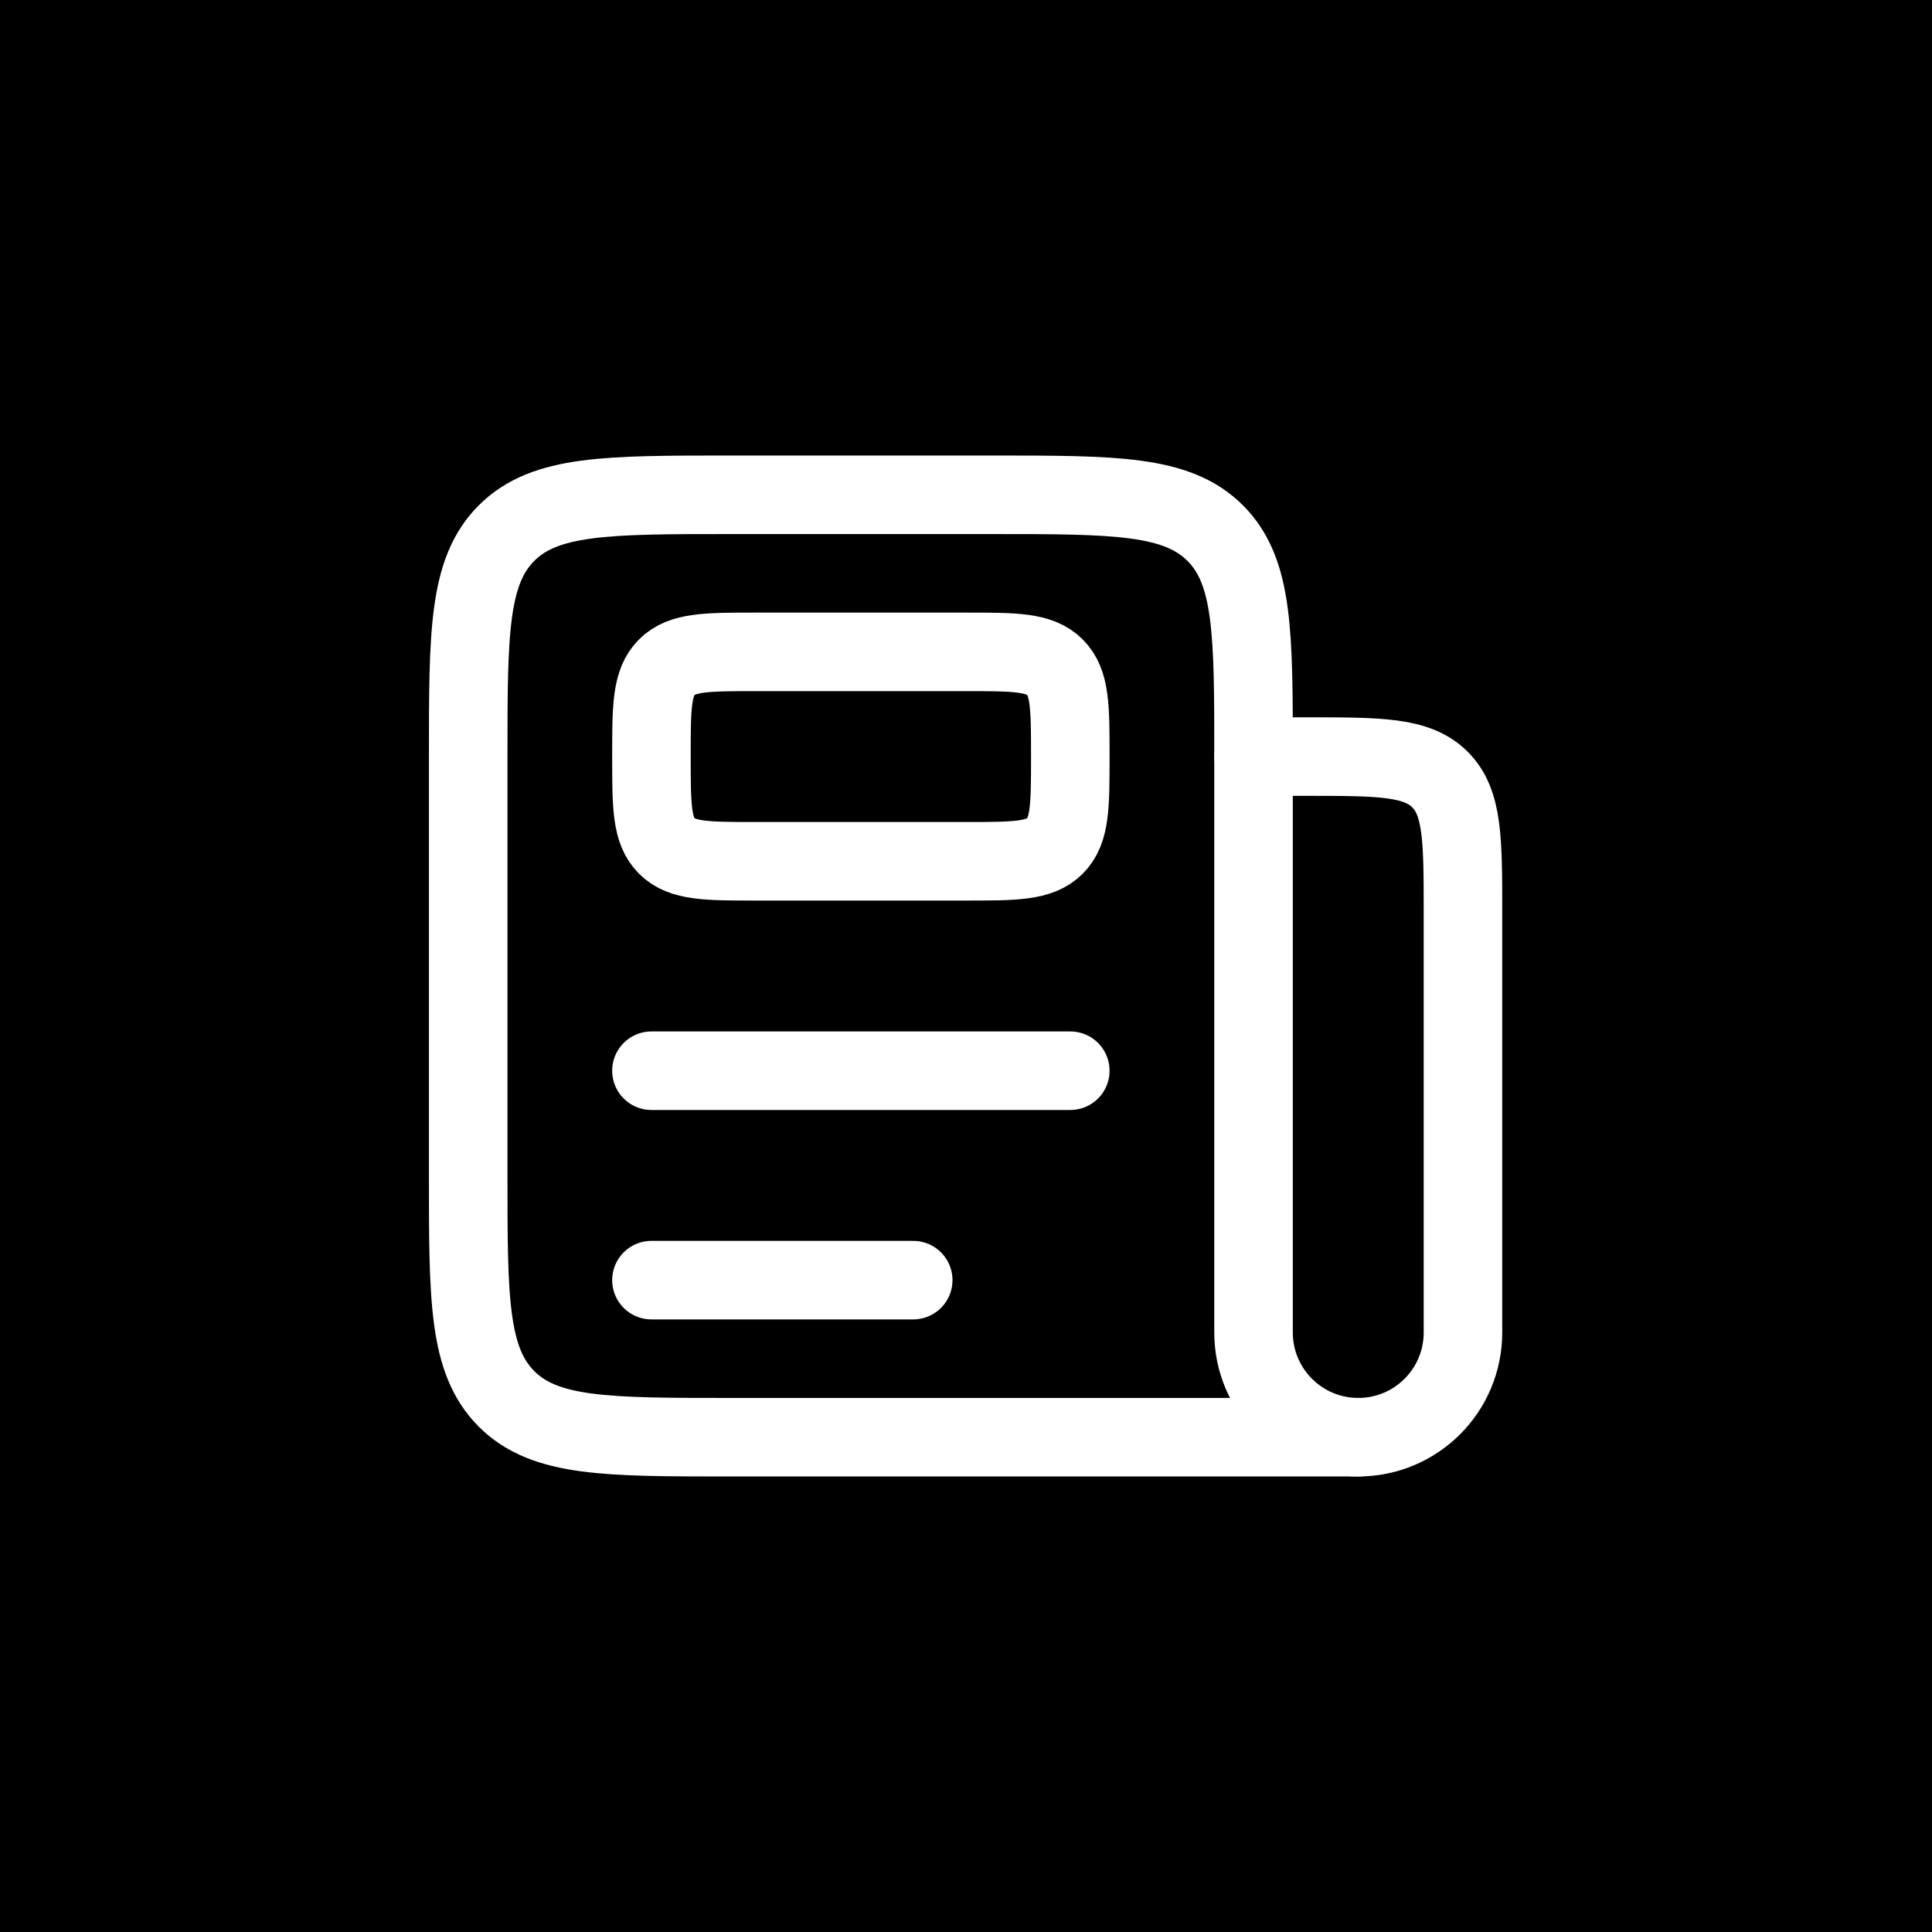
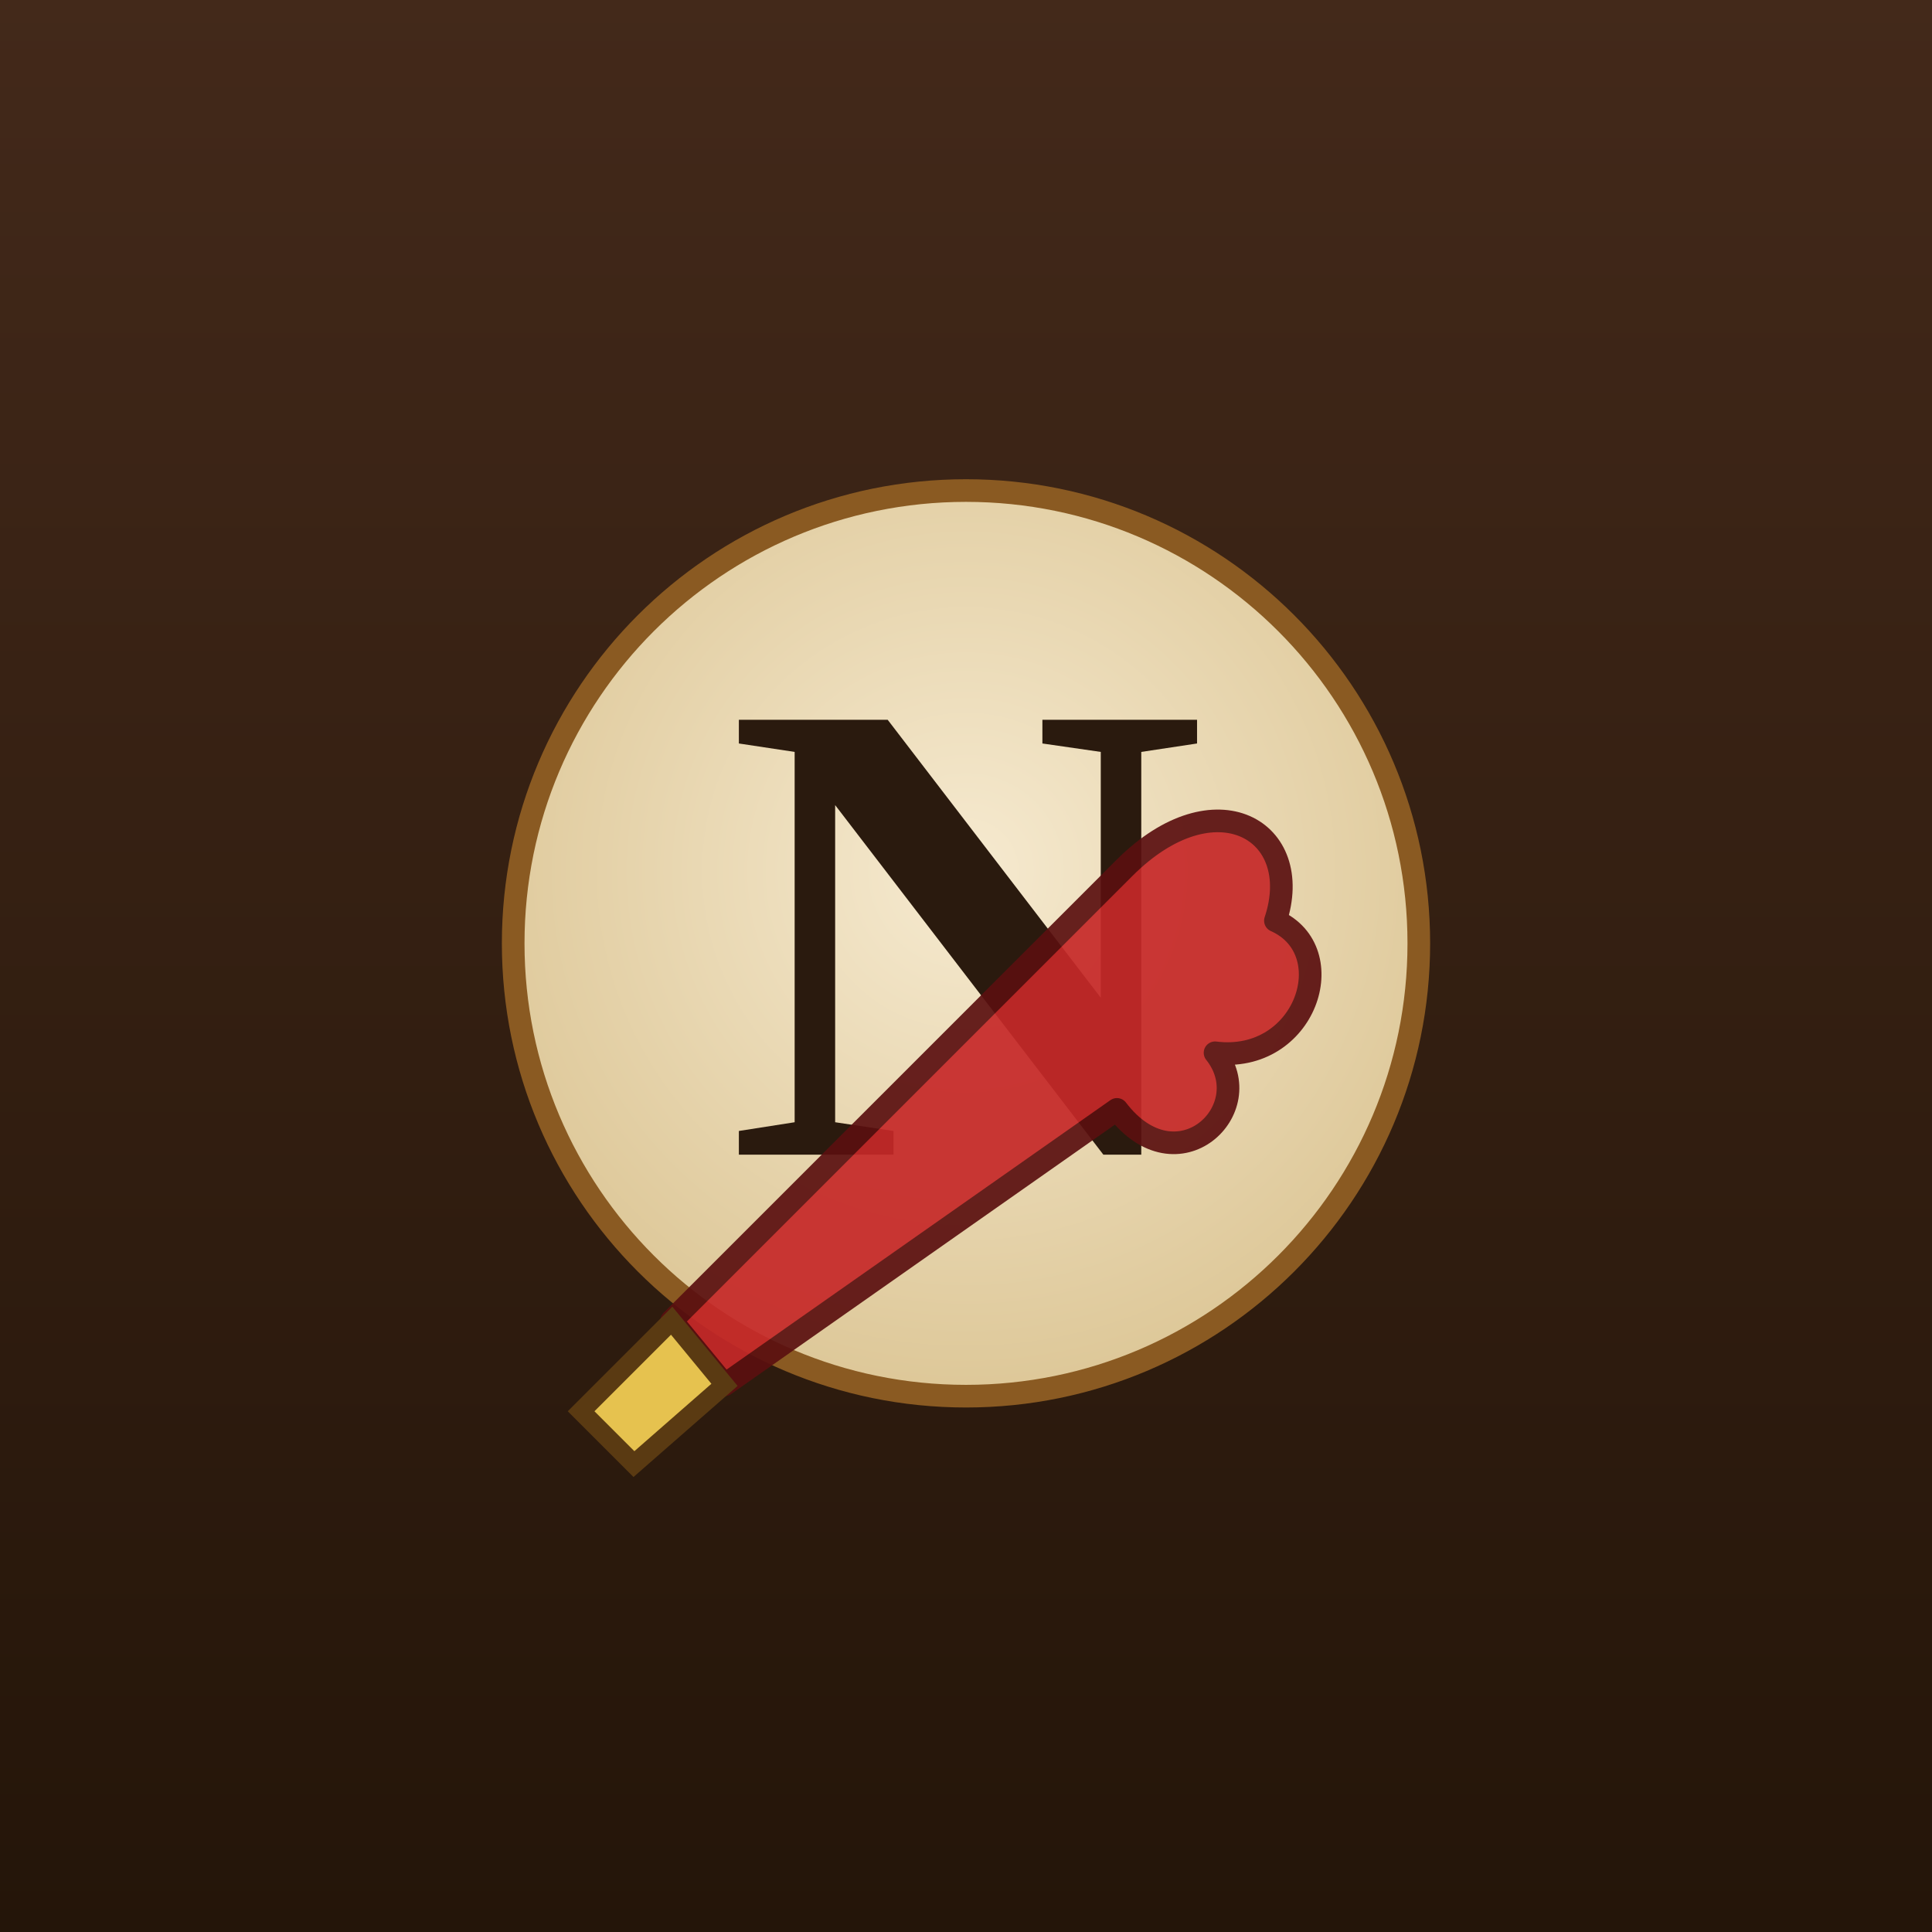
<svg xmlns="http://www.w3.org/2000/svg" width="512" height="512" viewBox="0 0 512 512">
-   <rect width="512" height="512" fill="#000000" />
-   <g transform="translate(89.5 89.5) scale(13.875)" stroke="white" stroke-width="1.5" stroke-linejoin="round" fill="none">
-     <path d="M19.492 21H7.492C5.135 21 3.957 21 3.224 20.268C2.492 19.535 2.492 18.357 2.492 16V8C2.492 5.643 2.492 4.464 3.224 3.732C3.957 3 5.135 3 7.492 3H12.492C14.849 3 16.028 3 16.76 3.732C17.492 4.464 17.492 5.643 17.492 8" stroke-linecap="round" />
-     <path d="M11.992 6H7.992C7.049 6 6.578 6 6.285 6.293C5.992 6.586 5.992 7.057 5.992 8C5.992 8.943 5.992 9.414 6.285 9.707C6.578 10 7.049 10 7.992 10H11.992C12.935 10 13.406 10 13.699 9.707C13.992 9.414 13.992 8.943 13.992 8C13.992 7.057 13.992 6.586 13.699 6.293C13.406 6 12.935 6 11.992 6Z" stroke-linecap="round" />
-     <path d="M5.992 14L13.992 14" stroke-linecap="round" />
-     <path d="M5.992 18H10.992" stroke-linecap="round" />
-     <path d="M17.492 8H18.492C19.906 8 20.613 8 21.053 8.439C21.492 8.879 21.492 9.586 21.492 11V19C21.492 20.105 20.597 21 19.492 21C18.388 21 17.492 20.105 17.492 19V8Z" />
+   <defs>
+     <linearGradient id="wood" x1="0" y1="0" x2="0" y2="1">
+       <stop offset="0" stop-color="#43291a" />
+       <stop offset="1" stop-color="#241509" />
+     </linearGradient>
+     <radialGradient id="parch" cx="0.5" cy="0.42" r="0.7">
+       <stop offset="0" stop-color="#f6ead0" />
+       <stop offset="1" stop-color="#d8c08c" />
+     </radialGradient>
+   </defs>
+   <rect width="512" height="512" fill="url(#wood)" />
+   <circle cx="256" cy="250" r="120" fill="url(#parch)" stroke="#8a5a22" stroke-width="6" />
+   <text x="256" y="306" text-anchor="middle" font-family="Georgia, 'Times New Roman', serif" font-weight="700" font-size="176" fill="#2a1a0e">N</text>
+   <g stroke="#5a0f0f" stroke-width="6" stroke-linejoin="round" stroke-linecap="round" fill="#c62828">
+     <path d="M178 350 L298 230 C322 206 346 220 338 244 C356 252 346 282 322 279 C334 294 312 315 296 294 L192 367 Z" opacity="0.92" />
  </g>
+   <path d="M178 350 L154 374 L168 388 L192 367 Z" fill="#e6c24f" stroke="#5a3a12" stroke-width="5" />
</svg>
